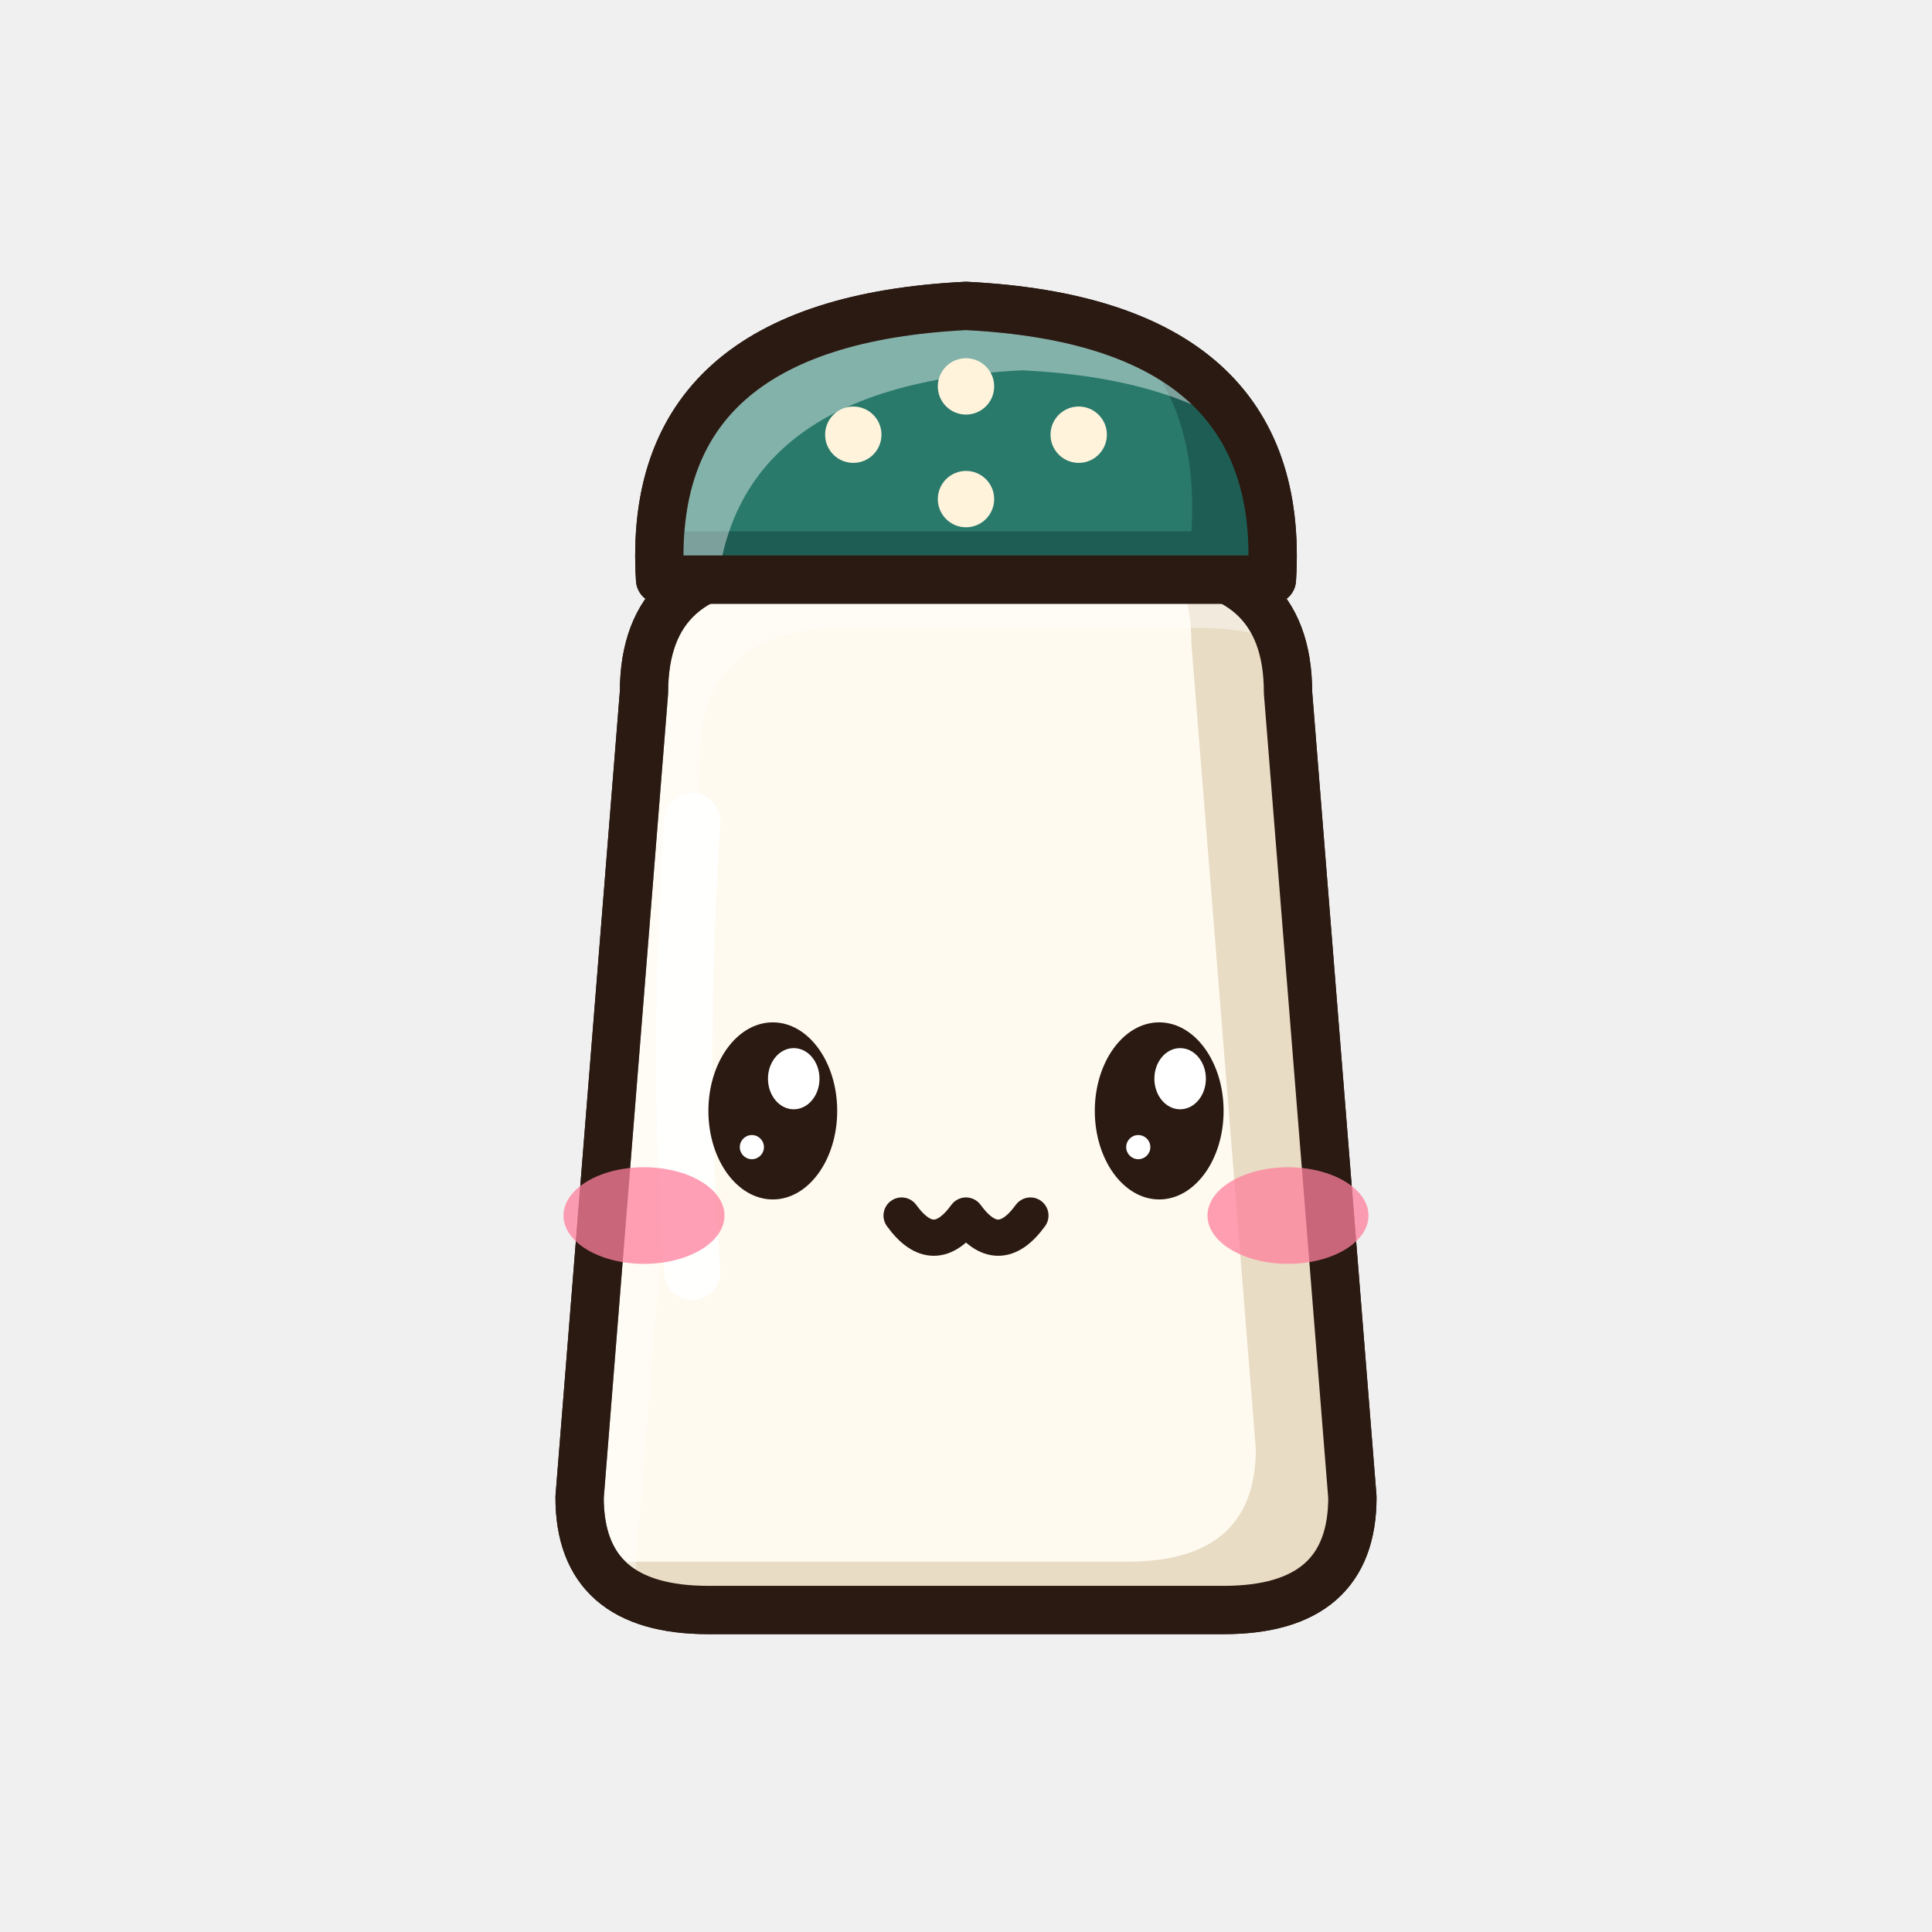
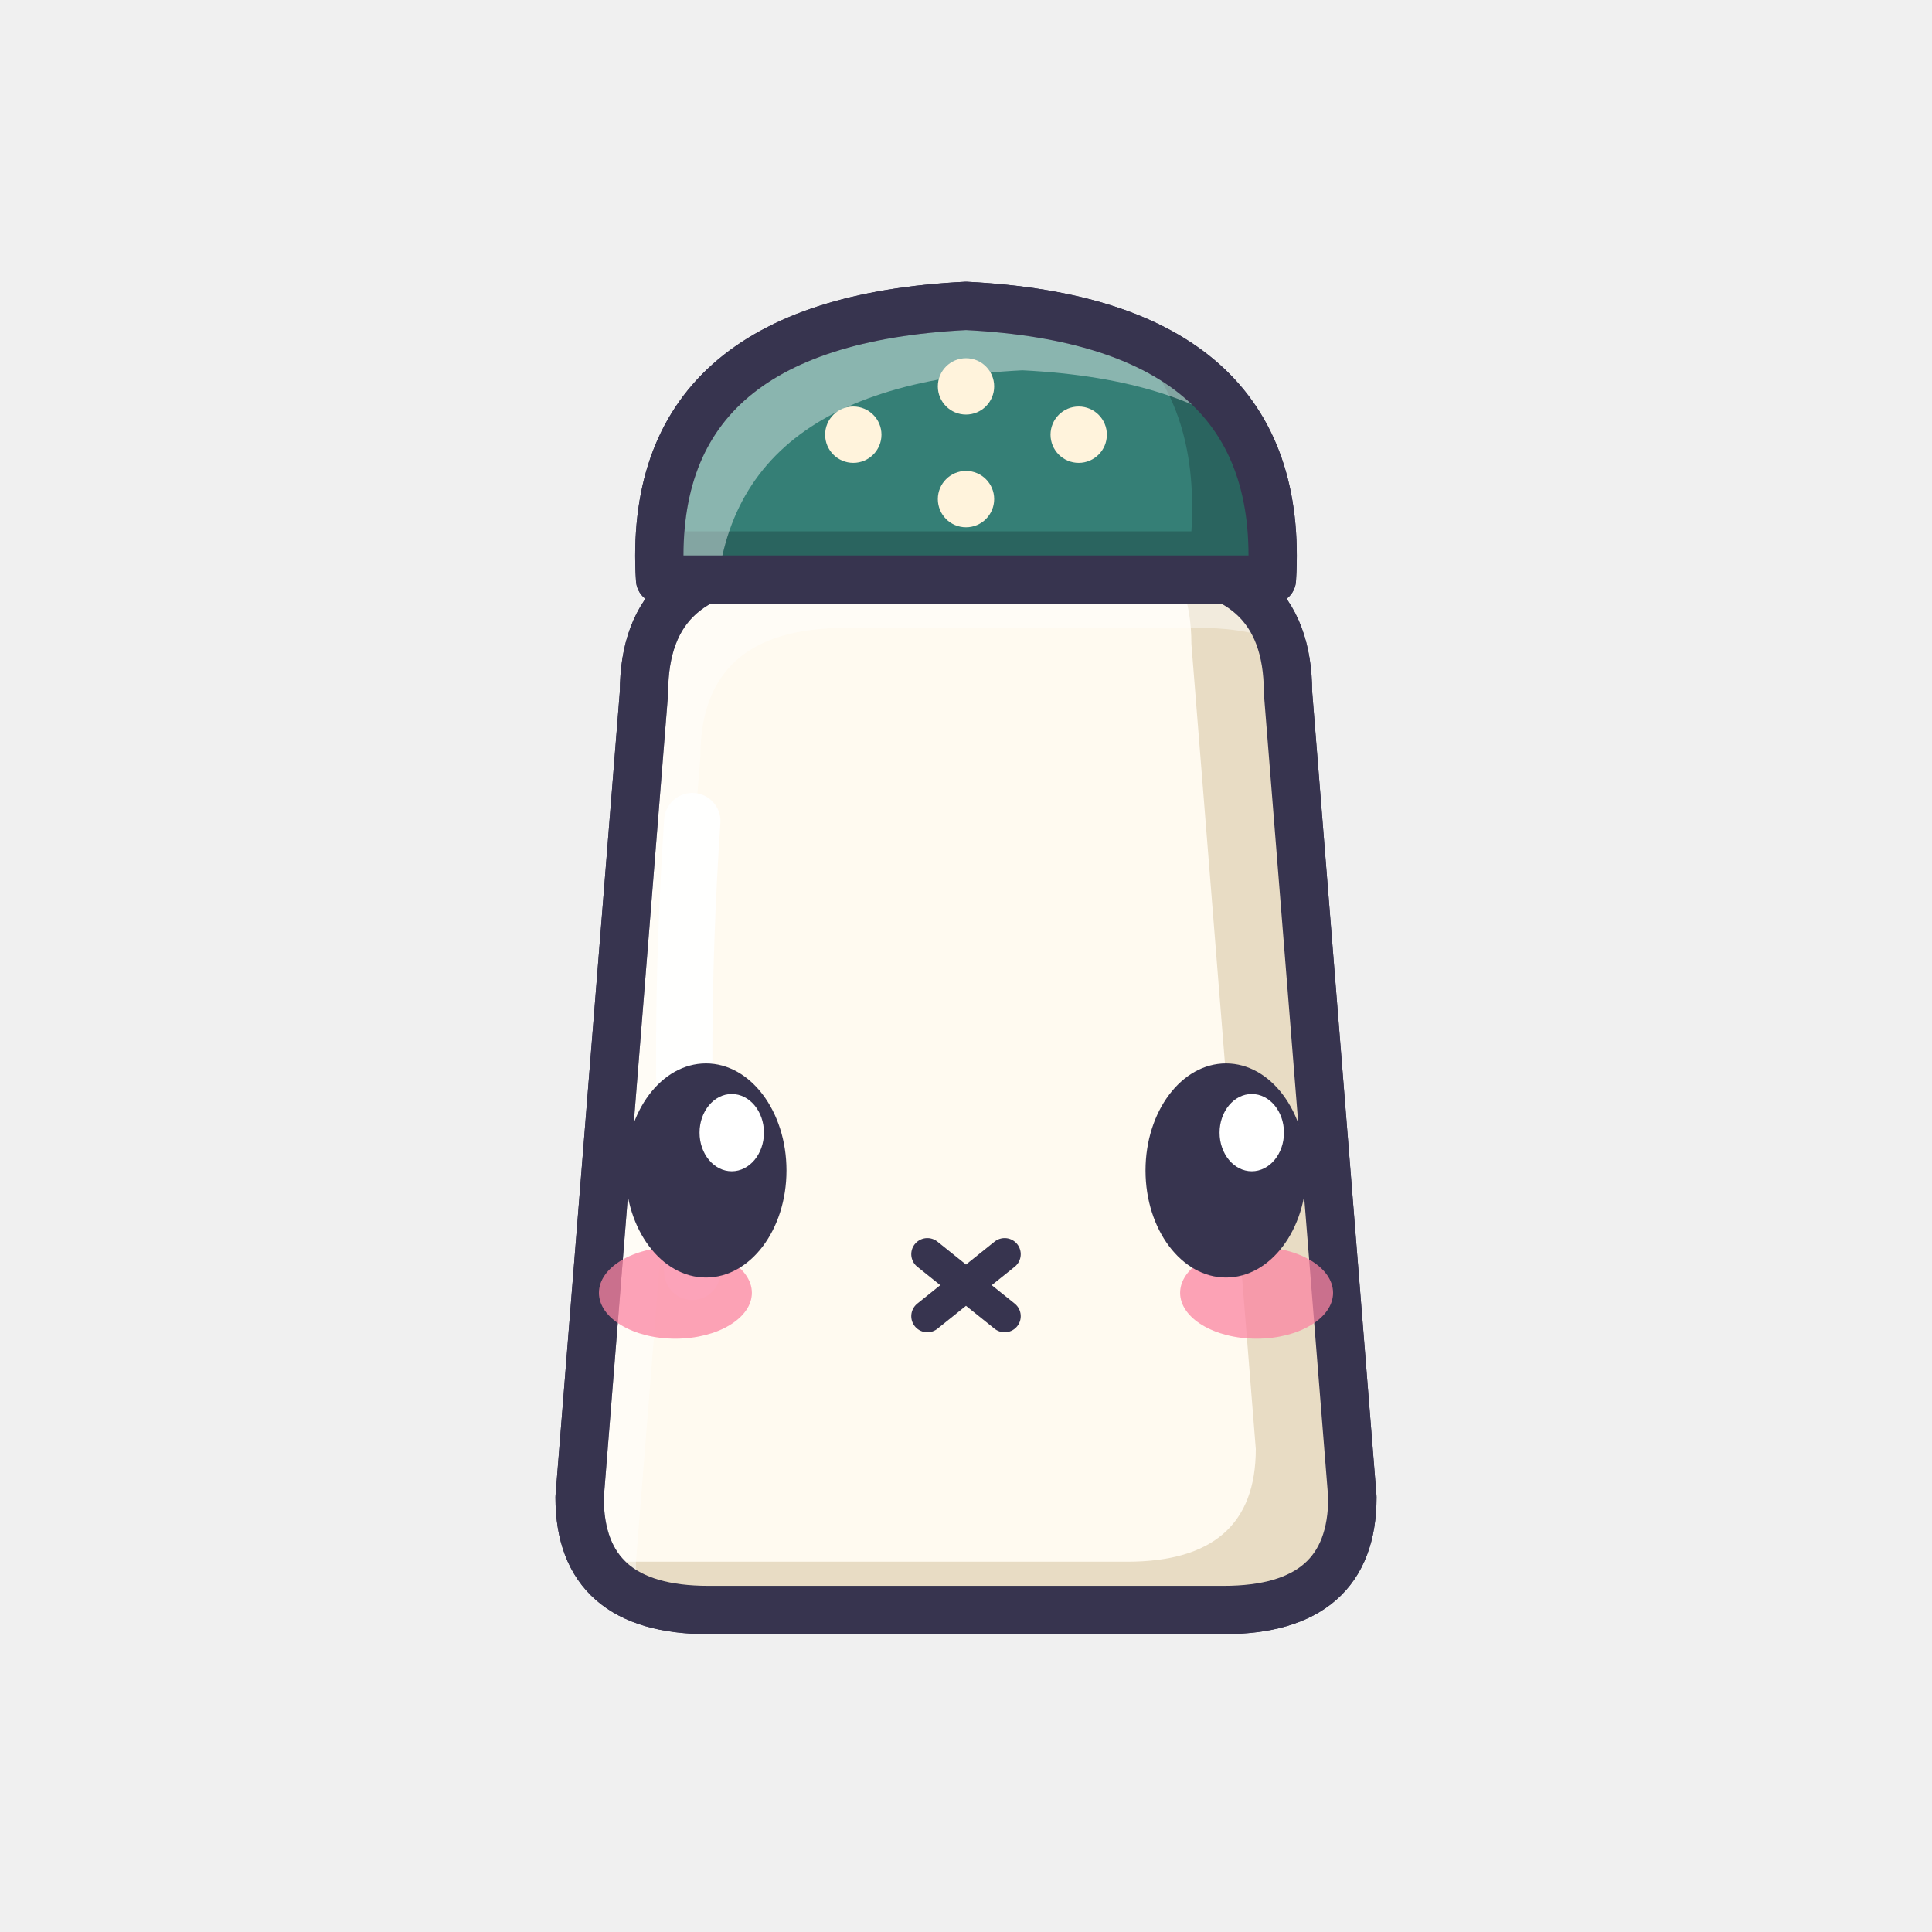
<svg xmlns="http://www.w3.org/2000/svg" viewBox="0 0 240 240" width="240" height="240">
-   <g stroke="#2a1a12" stroke-width="6" stroke-linejoin="round" stroke-linecap="round">
+   <g stroke="#37344f" stroke-width="6" stroke-linejoin="round" stroke-linecap="round">
    <g transform="translate(20 20)">
-       <mask id="k33">
-         <path d="M60 66 Q60 50 78 50 L122 50 Q140 50 140 66 L148 166 Q148 180 132 180 L68 180 Q52 180 52 166Z" fill="#fff" stroke="none" />
-         <path d="M60 66 Q60 50 78 50 L122 50 Q140 50 140 66 L148 166 Q148 180 132 180 L68 180 Q52 180 52 166Z" fill="#000" stroke="none" transform="translate(-12 -6)" />
+       <mask id="k31">
+         <path d="M60 66 Q60 50 78 50 L122 50 Q140 50 140 66 L148 166 Q148 180 132 180 L68 180 Q52 180 52 166Z" fill="#ffffff" stroke="none" />
+         <path d="M60 66 Q60 50 78 50 L122 50 Q140 50 140 66 L148 166 Q148 180 132 180 L68 180 Q52 180 52 166Z" fill="#000000" stroke="none" transform="translate(-12 -6)" />
      </mask>
      <path d="M60 66 Q60 50 78 50 L122 50 Q140 50 140 66 L148 166 Q148 180 132 180 L68 180 Q52 180 52 166Z" fill="#fffaf0" />
-       <path d="M60 66 Q60 50 78 50 L122 50 Q140 50 140 66 L148 166 Q148 180 132 180 L68 180 Q52 180 52 166Z" fill="#e8dcc4" stroke="none" mask="url(#k33)" />
+       <path d="M60 66 Q60 50 78 50 L122 50 Q140 50 140 66 L148 166 Q148 180 132 180 L68 180 Q52 180 52 166Z" fill="#e8dcc4" stroke="none" mask="url(#k31)" />
+       <mask id="k32">
+         <path d="M60 66 Q60 50 78 50 L122 50 Q140 50 140 66 L148 166 Q148 180 132 180 L68 180 Q52 180 52 166Z" fill="#ffffff" stroke="none" />
+         <path d="M60 66 Q60 50 78 50 L122 50 Q140 50 140 66 L148 166 Q148 180 132 180 L68 180 Q52 180 52 166Z" fill="#000000" stroke="none" transform="translate(7 8)" />
+       </mask>
+       <path d="M60 66 Q60 50 78 50 L122 50 Q140 50 140 66 L148 166 Q148 180 132 180 L68 180 Q52 180 52 166Z" fill="#ffffff" stroke="none" opacity=".42" mask="url(#k32)" />
+       <path d="M66 82 q-2 30 0 56" fill="none" stroke="#ffffff" stroke-width="7" opacity=".9" />
+       <path d="M60 66 Q60 50 78 50 L122 50 Q140 50 140 66 L148 166 Q148 180 132 180 L68 180 Q52 180 52 166Z" fill="none" />
+       <mask id="k33">
+         <path d="M62 52 Q60 20 100 18 Q140 20 138 52Z" fill="#ffffff" stroke="none" />
+         <path d="M62 52 Q60 20 100 18 Q140 20 138 52Z" fill="#000000" stroke="none" transform="translate(-10 -6)" />
+       </mask>
+       <path d="M62 52 Q60 20 100 18 Q140 20 138 52Z" fill="#357f76" />
+       <path d="M62 52 Q60 20 100 18 Q140 20 138 52Z" fill="#2a645f" stroke="none" mask="url(#k33)" />
      <mask id="k34">
-         <path d="M60 66 Q60 50 78 50 L122 50 Q140 50 140 66 L148 166 Q148 180 132 180 L68 180 Q52 180 52 166Z" fill="#fff" stroke="none" />
-         <path d="M60 66 Q60 50 78 50 L122 50 Q140 50 140 66 L148 166 Q148 180 132 180 L68 180 Q52 180 52 166Z" fill="#000" stroke="none" transform="translate(7 8)" />
+         <path d="M62 52 Q60 20 100 18 Q140 20 138 52Z" fill="#ffffff" stroke="none" />
+         <path d="M62 52 Q60 20 100 18 Q140 20 138 52Z" fill="#000000" stroke="none" transform="translate(7 8)" />
      </mask>
-       <path d="M60 66 Q60 50 78 50 L122 50 Q140 50 140 66 L148 166 Q148 180 132 180 L68 180 Q52 180 52 166Z" fill="#fff" stroke="none" opacity=".42" mask="url(#k34)" />
-       <path d="M66 82 q-2 30 0 56" fill="none" stroke="#fff" stroke-width="7" opacity=".9" />
-       <path d="M60 66 Q60 50 78 50 L122 50 Q140 50 140 66 L148 166 Q148 180 132 180 L68 180 Q52 180 52 166Z" fill="none" />
-       <mask id="k35">
-         <path d="M62 52 Q60 20 100 18 Q140 20 138 52Z" fill="#fff" stroke="none" />
-         <path d="M62 52 Q60 20 100 18 Q140 20 138 52Z" fill="#000" stroke="none" transform="translate(-10 -6)" />
-       </mask>
-       <path d="M62 52 Q60 20 100 18 Q140 20 138 52Z" fill="#2a7a6c" />
-       <path d="M62 52 Q60 20 100 18 Q140 20 138 52Z" fill="#1e5d54" stroke="none" mask="url(#k35)" />
-       <mask id="k36">
-         <path d="M62 52 Q60 20 100 18 Q140 20 138 52Z" fill="#fff" stroke="none" />
-         <path d="M62 52 Q60 20 100 18 Q140 20 138 52Z" fill="#000" stroke="none" transform="translate(7 8)" />
-       </mask>
-       <path d="M62 52 Q60 20 100 18 Q140 20 138 52Z" fill="#fff" stroke="none" opacity=".42" mask="url(#k36)" />
+       <path d="M62 52 Q60 20 100 18 Q140 20 138 52Z" fill="#ffffff" stroke="none" opacity=".42" mask="url(#k34)" />
      <path d="M62 52 Q60 20 100 18 Q140 20 138 52Z" fill="none" />
      <circle cx="86" cy="34" r="3.5" fill="#fff3dc" stroke="none" />
      <circle cx="100" cy="28" r="3.5" fill="#fff3dc" stroke="none" />
      <circle cx="114" cy="34" r="3.5" fill="#fff3dc" stroke="none" />
      <circle cx="100" cy="42" r="3.5" fill="#fff3dc" stroke="none" />
-       <ellipse cx="60.0" cy="131.0" rx="10.0" ry="6.0" fill="#ff7f9c" stroke="none" opacity=".75" />
-       <ellipse cx="140.0" cy="131.0" rx="10.0" ry="6.0" fill="#ff7f9c" stroke="none" opacity=".75" />
-       <ellipse cx="76.0" cy="118.0" rx="8.0" ry="11.0" fill="#2a1a12" stroke="none" />
-       <ellipse cx="78.6" cy="114.0" rx="3.2" ry="3.8" fill="#fff" stroke="none" />
-       <circle cx="73.4" cy="122.5" r="1.5" fill="#fff" stroke="none" />
-       <ellipse cx="124.0" cy="118.0" rx="8.0" ry="11.0" fill="#2a1a12" stroke="none" />
-       <ellipse cx="126.6" cy="114.0" rx="3.2" ry="3.8" fill="#fff" stroke="none" />
-       <circle cx="121.4" cy="122.5" r="1.5" fill="#fff" stroke="none" />
-       <path d="M92.0 131.0 q4.0 5.5 8.0 0 q4.0 5.5 8.0 0" fill="none" stroke-width="4.5" />
+       <ellipse cx="63.9" cy="140.6" rx="9.5" ry="5.7" fill="#fb84a2" stroke="none" opacity=".75" />
+       <ellipse cx="136.1" cy="140.6" rx="9.5" ry="5.7" fill="#fb84a2" stroke="none" opacity=".75" />
+       <ellipse cx="67.7" cy="125.4" rx="10.0" ry="13.3" fill="#37344f" stroke="none" />
+       <ellipse cx="70.9" cy="120.7" rx="4.0" ry="4.8" fill="#ffffff" stroke="none" />
+       <ellipse cx="132.3" cy="125.4" rx="10.0" ry="13.3" fill="#37344f" stroke="none" />
+       <ellipse cx="135.5" cy="120.7" rx="4.0" ry="4.8" fill="#ffffff" stroke="none" />
+       <path d="M95.2 135.8 L104.8 143.5 M104.8 135.8 L95.2 143.5" stroke-width="4.0" />
    </g>
  </g>
</svg>
